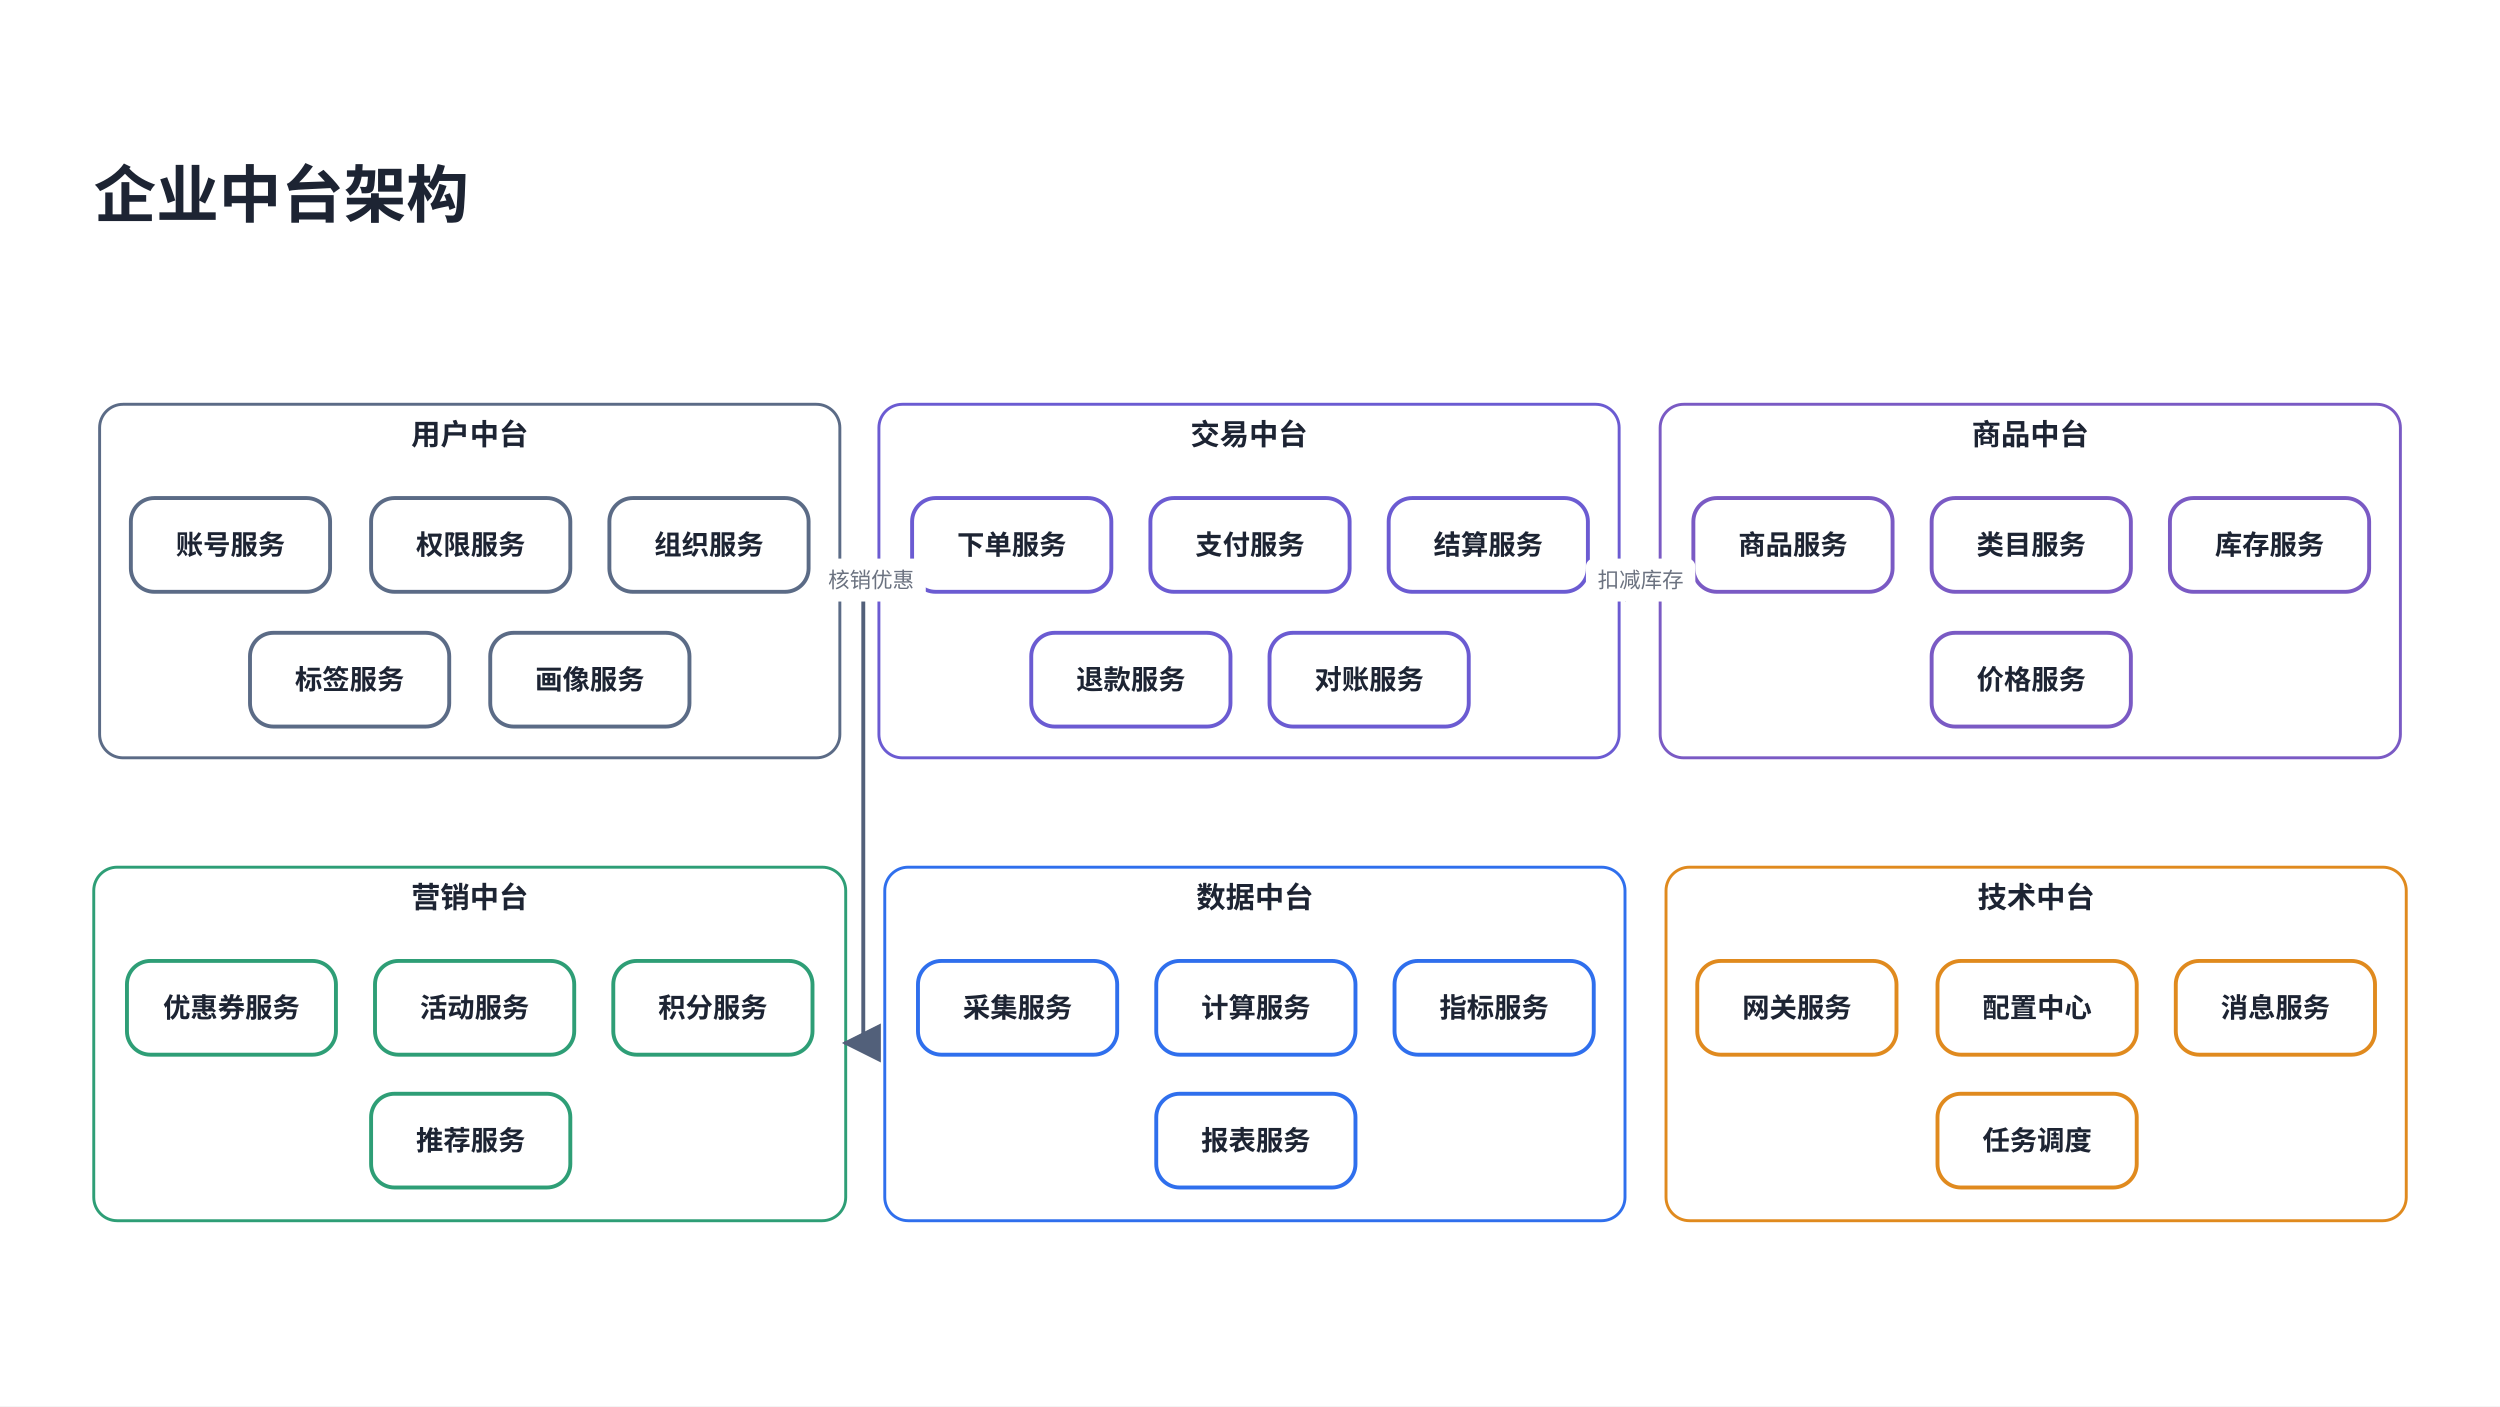
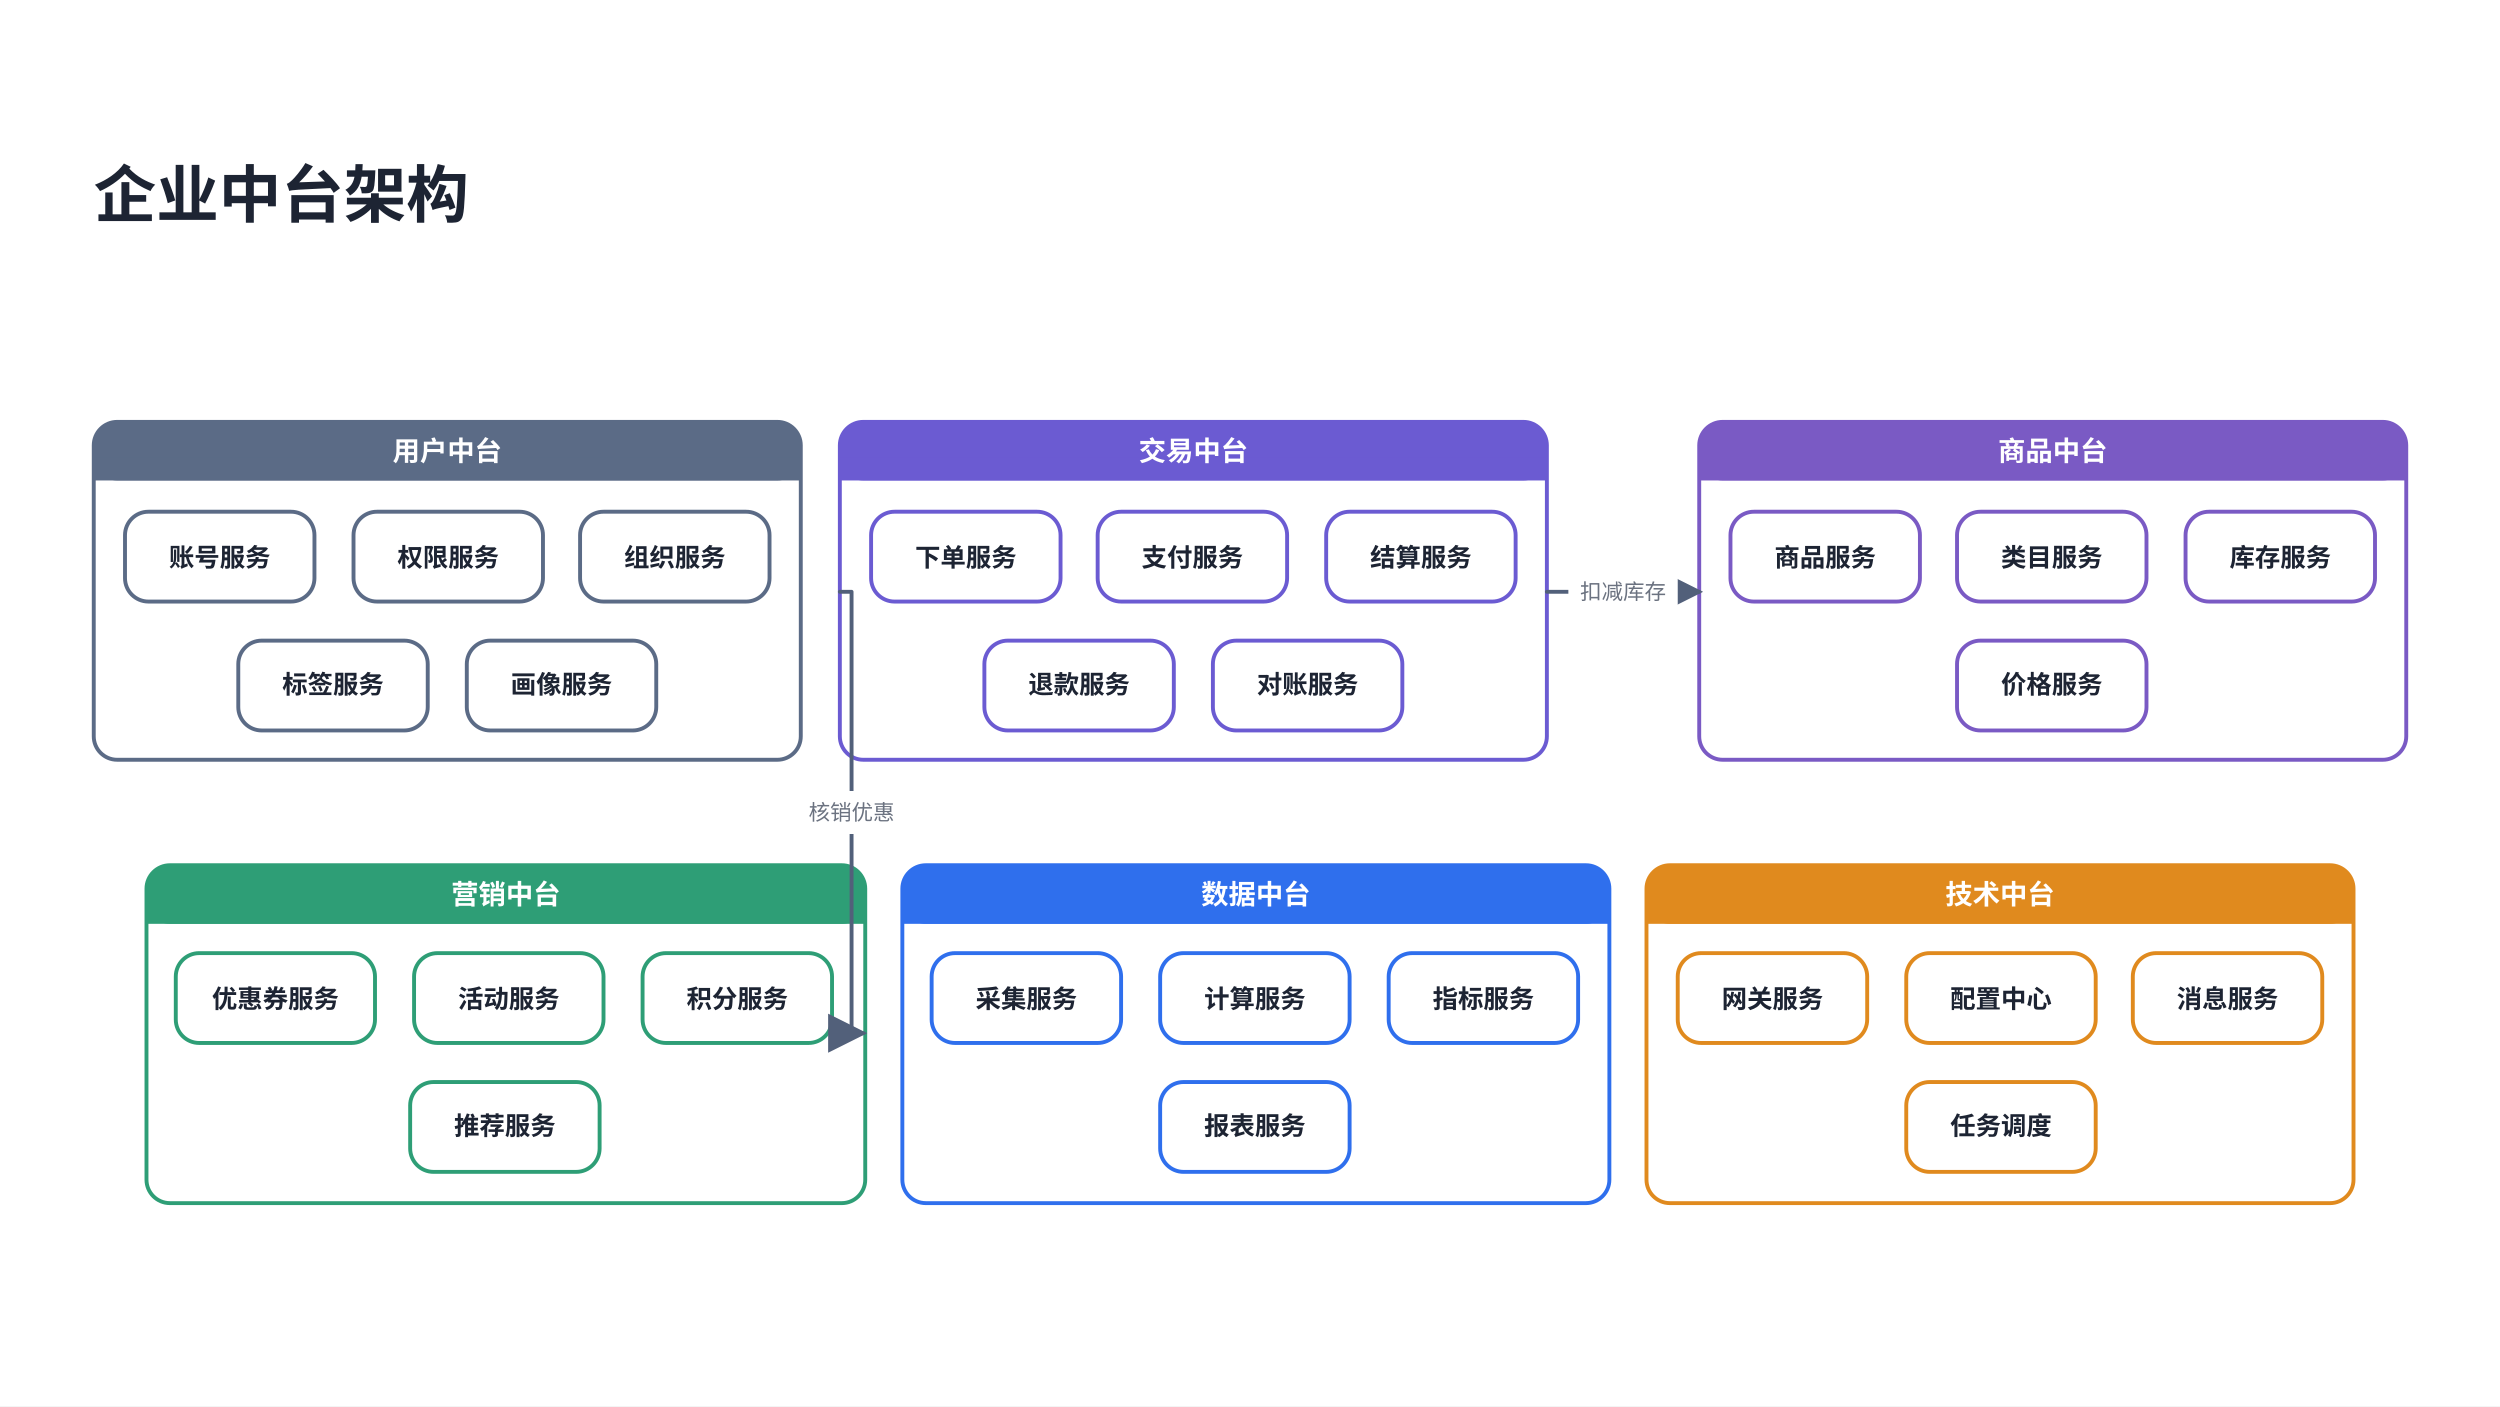
<svg xmlns="http://www.w3.org/2000/svg" id="figure-svg" viewBox="0 0 1280 720" role="img" aria-labelledby="figure-title figure-desc" font-family="'Microsoft YaHei', 'Microsoft YaHei', '微软雅黑', 'PingFang SC', 'Noto Sans CJK SC', Inter, Arial, sans-serif">
  <rect width="1280" height="720" fill="#FFFFFF" />
  <text data-node-id="figure-title-text" x="48" y="100" fill="#1D2433" font-size="32" font-weight="800" text-anchor="start" dominant-baseline="middle" font-family="'Microsoft YaHei', 'Microsoft YaHei', '微软雅黑', 'PingFang SC', 'Noto Sans CJK SC', Inter, Arial, sans-serif">
    <tspan x="48" y="100">企业中台架构</tspan>
  </text>
  <g data-node-id="d1-group">
-     <rect data-node-id="d1-rect" x="51" y="207" width="379" height="181" rx="12" fill="#FFFFFF" stroke="#5B6B86" stroke-width="1.5" />
-     <text data-node-id="d1-label" x="240.5" y="222.5" fill="#1D2433" font-size="15" font-weight="700" text-anchor="middle" dominant-baseline="middle" font-family="'Microsoft YaHei', 'Microsoft YaHei', '微软雅黑', 'PingFang SC', 'Noto Sans CJK SC', Inter, Arial, sans-serif">
-       <tspan x="240.5" y="222.5">用户中台</tspan>
+     <rect data-node-id="d1-rect" x="48" y="216" width="362" height="173" rx="12" fill="#FFFFFF" stroke="#5B6B86" stroke-width="2" />
+     <rect data-node-id="d1-header" x="48" y="216" width="362" height="30" rx="12" fill="#5B6B86" stroke="none" stroke-width="0" />
+     <rect data-node-id="d1-header-base" x="48" y="234" width="362" height="12" rx="0" fill="#5B6B86" stroke="none" stroke-width="0" />
+     <text data-node-id="d1-label" x="229" y="231" fill="#FFFFFF" font-size="14" font-weight="700" text-anchor="middle" dominant-baseline="middle" font-family="'Microsoft YaHei', 'Microsoft YaHei', '微软雅黑', 'PingFang SC', 'Noto Sans CJK SC', Inter, Arial, sans-serif">
+       <tspan x="229" y="231">用户中台</tspan>
    </text>
    <g data-node-id="d1-0-group">
-       <rect data-node-id="d1-0-rect" x="67" y="255" width="102" height="48" rx="12" fill="#FFFFFF" stroke="#5B6B86" stroke-width="2" />
-       <text data-node-id="d1-0-title" x="118" y="279" fill="#1D2433" font-size="14" font-weight="700" text-anchor="middle" dominant-baseline="middle" font-family="'Microsoft YaHei', 'Microsoft YaHei', '微软雅黑', 'PingFang SC', 'Noto Sans CJK SC', Inter, Arial, sans-serif">
-         <tspan x="118" y="279">账号服务</tspan>
+       <rect data-node-id="d1-0-rect" x="64" y="262" width="97" height="46" rx="12" fill="#FFFFFF" stroke="#5B6B86" stroke-width="2" />
+       <text data-node-id="d1-0-title" x="112.5" y="285.5" fill="#1D2433" font-size="13" font-weight="700" text-anchor="middle" dominant-baseline="middle" font-family="'Microsoft YaHei', 'Microsoft YaHei', '微软雅黑', 'PingFang SC', 'Noto Sans CJK SC', Inter, Arial, sans-serif">
+         <tspan x="112.5" y="285.5">账号服务</tspan>
      </text>
    </g>
    <g data-node-id="d1-1-group">
-       <rect data-node-id="d1-1-rect" x="190" y="255" width="102" height="48" rx="12" fill="#FFFFFF" stroke="#5B6B86" stroke-width="2" />
-       <text data-node-id="d1-1-title" x="241" y="279" fill="#1D2433" font-size="14" font-weight="700" text-anchor="middle" dominant-baseline="middle" font-family="'Microsoft YaHei', 'Microsoft YaHei', '微软雅黑', 'PingFang SC', 'Noto Sans CJK SC', Inter, Arial, sans-serif">
-         <tspan x="241" y="279">权限服务</tspan>
+       <rect data-node-id="d1-1-rect" x="181" y="262" width="97" height="46" rx="12" fill="#FFFFFF" stroke="#5B6B86" stroke-width="2" />
+       <text data-node-id="d1-1-title" x="229.5" y="285.5" fill="#1D2433" font-size="13" font-weight="700" text-anchor="middle" dominant-baseline="middle" font-family="'Microsoft YaHei', 'Microsoft YaHei', '微软雅黑', 'PingFang SC', 'Noto Sans CJK SC', Inter, Arial, sans-serif">
+         <tspan x="229.5" y="285.5">权限服务</tspan>
      </text>
    </g>
    <g data-node-id="d1-2-group">
-       <rect data-node-id="d1-2-rect" x="312" y="255" width="102" height="48" rx="12" fill="#FFFFFF" stroke="#5B6B86" stroke-width="2" />
-       <text data-node-id="d1-2-title" x="363" y="279" fill="#1D2433" font-size="14" font-weight="700" text-anchor="middle" dominant-baseline="middle" font-family="'Microsoft YaHei', 'Microsoft YaHei', '微软雅黑', 'PingFang SC', 'Noto Sans CJK SC', Inter, Arial, sans-serif">
-         <tspan x="363" y="279">组织服务</tspan>
+       <rect data-node-id="d1-2-rect" x="297" y="262" width="97" height="46" rx="12" fill="#FFFFFF" stroke="#5B6B86" stroke-width="2" />
+       <text data-node-id="d1-2-title" x="345.5" y="285.5" fill="#1D2433" font-size="13" font-weight="700" text-anchor="middle" dominant-baseline="middle" font-family="'Microsoft YaHei', 'Microsoft YaHei', '微软雅黑', 'PingFang SC', 'Noto Sans CJK SC', Inter, Arial, sans-serif">
+         <tspan x="345.5" y="285.5">组织服务</tspan>
      </text>
    </g>
    <g data-node-id="d1-3-group">
-       <rect data-node-id="d1-3-rect" x="128" y="324" width="102" height="48" rx="12" fill="#FFFFFF" stroke="#5B6B86" stroke-width="2" />
-       <text data-node-id="d1-3-title" x="179" y="348" fill="#1D2433" font-size="14" font-weight="700" text-anchor="middle" dominant-baseline="middle" font-family="'Microsoft YaHei', 'Microsoft YaHei', '微软雅黑', 'PingFang SC', 'Noto Sans CJK SC', Inter, Arial, sans-serif">
-         <tspan x="179" y="348">标签服务</tspan>
+       <rect data-node-id="d1-3-rect" x="122" y="328" width="97" height="46" rx="12" fill="#FFFFFF" stroke="#5B6B86" stroke-width="2" />
+       <text data-node-id="d1-3-title" x="170.5" y="350.5" fill="#1D2433" font-size="13" font-weight="700" text-anchor="middle" dominant-baseline="middle" font-family="'Microsoft YaHei', 'Microsoft YaHei', '微软雅黑', 'PingFang SC', 'Noto Sans CJK SC', Inter, Arial, sans-serif">
+         <tspan x="170.5" y="350.5">标签服务</tspan>
      </text>
    </g>
    <g data-node-id="d1-4-group">
-       <rect data-node-id="d1-4-rect" x="251" y="324" width="102" height="48" rx="12" fill="#FFFFFF" stroke="#5B6B86" stroke-width="2" />
-       <text data-node-id="d1-4-title" x="302" y="348" fill="#1D2433" font-size="14" font-weight="700" text-anchor="middle" dominant-baseline="middle" font-family="'Microsoft YaHei', 'Microsoft YaHei', '微软雅黑', 'PingFang SC', 'Noto Sans CJK SC', Inter, Arial, sans-serif">
-         <tspan x="302" y="348">画像服务</tspan>
+       <rect data-node-id="d1-4-rect" x="239" y="328" width="97" height="46" rx="12" fill="#FFFFFF" stroke="#5B6B86" stroke-width="2" />
+       <text data-node-id="d1-4-title" x="287.5" y="350.5" fill="#1D2433" font-size="13" font-weight="700" text-anchor="middle" dominant-baseline="middle" font-family="'Microsoft YaHei', 'Microsoft YaHei', '微软雅黑', 'PingFang SC', 'Noto Sans CJK SC', Inter, Arial, sans-serif">
+         <tspan x="287.5" y="350.5">画像服务</tspan>
      </text>
    </g>
  </g>
  <g data-node-id="d2-group">
-     <rect data-node-id="d2-rect" x="450" y="207" width="379" height="181" rx="12" fill="#FFFFFF" stroke="#6B5BD2" stroke-width="1.5" />
-     <text data-node-id="d2-label" x="639.5" y="222.5" fill="#1D2433" font-size="15" font-weight="700" text-anchor="middle" dominant-baseline="middle" font-family="'Microsoft YaHei', 'Microsoft YaHei', '微软雅黑', 'PingFang SC', 'Noto Sans CJK SC', Inter, Arial, sans-serif">
-       <tspan x="639.5" y="222.5">交易中台</tspan>
+     <rect data-node-id="d2-rect" x="430" y="216" width="362" height="173" rx="12" fill="#FFFFFF" stroke="#6B5BD2" stroke-width="2" />
+     <rect data-node-id="d2-header" x="430" y="216" width="362" height="30" rx="12" fill="#6B5BD2" stroke="none" stroke-width="0" />
+     <rect data-node-id="d2-header-base" x="430" y="234" width="362" height="12" rx="0" fill="#6B5BD2" stroke="none" stroke-width="0" />
+     <text data-node-id="d2-label" x="611" y="231" fill="#FFFFFF" font-size="14" font-weight="700" text-anchor="middle" dominant-baseline="middle" font-family="'Microsoft YaHei', 'Microsoft YaHei', '微软雅黑', 'PingFang SC', 'Noto Sans CJK SC', Inter, Arial, sans-serif">
+       <tspan x="611" y="231">交易中台</tspan>
    </text>
    <g data-node-id="d2-0-group">
-       <rect data-node-id="d2-0-rect" x="467" y="255" width="102" height="48" rx="12" fill="#FFFFFF" stroke="#6B5BD2" stroke-width="2" />
-       <text data-node-id="d2-0-title" x="518" y="279" fill="#1D2433" font-size="14" font-weight="700" text-anchor="middle" dominant-baseline="middle" font-family="'Microsoft YaHei', 'Microsoft YaHei', '微软雅黑', 'PingFang SC', 'Noto Sans CJK SC', Inter, Arial, sans-serif">
-         <tspan x="518" y="279">下单服务</tspan>
+       <rect data-node-id="d2-0-rect" x="446" y="262" width="97" height="46" rx="12" fill="#FFFFFF" stroke="#6B5BD2" stroke-width="2" />
+       <text data-node-id="d2-0-title" x="494.5" y="285.5" fill="#1D2433" font-size="13" font-weight="700" text-anchor="middle" dominant-baseline="middle" font-family="'Microsoft YaHei', 'Microsoft YaHei', '微软雅黑', 'PingFang SC', 'Noto Sans CJK SC', Inter, Arial, sans-serif">
+         <tspan x="494.5" y="285.5">下单服务</tspan>
      </text>
    </g>
    <g data-node-id="d2-1-group">
-       <rect data-node-id="d2-1-rect" x="589" y="255" width="102" height="48" rx="12" fill="#FFFFFF" stroke="#6B5BD2" stroke-width="2" />
-       <text data-node-id="d2-1-title" x="640" y="279" fill="#1D2433" font-size="14" font-weight="700" text-anchor="middle" dominant-baseline="middle" font-family="'Microsoft YaHei', 'Microsoft YaHei', '微软雅黑', 'PingFang SC', 'Noto Sans CJK SC', Inter, Arial, sans-serif">
-         <tspan x="640" y="279">支付服务</tspan>
+       <rect data-node-id="d2-1-rect" x="562" y="262" width="97" height="46" rx="12" fill="#FFFFFF" stroke="#6B5BD2" stroke-width="2" />
+       <text data-node-id="d2-1-title" x="610.5" y="285.5" fill="#1D2433" font-size="13" font-weight="700" text-anchor="middle" dominant-baseline="middle" font-family="'Microsoft YaHei', 'Microsoft YaHei', '微软雅黑', 'PingFang SC', 'Noto Sans CJK SC', Inter, Arial, sans-serif">
+         <tspan x="610.5" y="285.5">支付服务</tspan>
      </text>
    </g>
    <g data-node-id="d2-2-group">
-       <rect data-node-id="d2-2-rect" x="711" y="255" width="102" height="48" rx="12" fill="#FFFFFF" stroke="#6B5BD2" stroke-width="2" />
-       <text data-node-id="d2-2-title" x="762" y="279" fill="#1D2433" font-size="14" font-weight="700" text-anchor="middle" dominant-baseline="middle" font-family="'Microsoft YaHei', 'Microsoft YaHei', '微软雅黑', 'PingFang SC', 'Noto Sans CJK SC', Inter, Arial, sans-serif">
-         <tspan x="762" y="279">结算服务</tspan>
+       <rect data-node-id="d2-2-rect" x="679" y="262" width="97" height="46" rx="12" fill="#FFFFFF" stroke="#6B5BD2" stroke-width="2" />
+       <text data-node-id="d2-2-title" x="727.5" y="285.5" fill="#1D2433" font-size="13" font-weight="700" text-anchor="middle" dominant-baseline="middle" font-family="'Microsoft YaHei', 'Microsoft YaHei', '微软雅黑', 'PingFang SC', 'Noto Sans CJK SC', Inter, Arial, sans-serif">
+         <tspan x="727.5" y="285.5">结算服务</tspan>
      </text>
    </g>
    <g data-node-id="d2-3-group">
-       <rect data-node-id="d2-3-rect" x="528" y="324" width="102" height="48" rx="12" fill="#FFFFFF" stroke="#6B5BD2" stroke-width="2" />
-       <text data-node-id="d2-3-title" x="579" y="348" fill="#1D2433" font-size="14" font-weight="700" text-anchor="middle" dominant-baseline="middle" font-family="'Microsoft YaHei', 'Microsoft YaHei', '微软雅黑', 'PingFang SC', 'Noto Sans CJK SC', Inter, Arial, sans-serif">
-         <tspan x="579" y="348">退款服务</tspan>
+       <rect data-node-id="d2-3-rect" x="504" y="328" width="97" height="46" rx="12" fill="#FFFFFF" stroke="#6B5BD2" stroke-width="2" />
+       <text data-node-id="d2-3-title" x="552.5" y="350.5" fill="#1D2433" font-size="13" font-weight="700" text-anchor="middle" dominant-baseline="middle" font-family="'Microsoft YaHei', 'Microsoft YaHei', '微软雅黑', 'PingFang SC', 'Noto Sans CJK SC', Inter, Arial, sans-serif">
+         <tspan x="552.5" y="350.5">退款服务</tspan>
      </text>
    </g>
    <g data-node-id="d2-4-group">
-       <rect data-node-id="d2-4-rect" x="650" y="324" width="102" height="48" rx="12" fill="#FFFFFF" stroke="#6B5BD2" stroke-width="2" />
-       <text data-node-id="d2-4-title" x="701" y="348" fill="#1D2433" font-size="14" font-weight="700" text-anchor="middle" dominant-baseline="middle" font-family="'Microsoft YaHei', 'Microsoft YaHei', '微软雅黑', 'PingFang SC', 'Noto Sans CJK SC', Inter, Arial, sans-serif">
-         <tspan x="701" y="348">对账服务</tspan>
+       <rect data-node-id="d2-4-rect" x="621" y="328" width="97" height="46" rx="12" fill="#FFFFFF" stroke="#6B5BD2" stroke-width="2" />
+       <text data-node-id="d2-4-title" x="669.5" y="350.5" fill="#1D2433" font-size="13" font-weight="700" text-anchor="middle" dominant-baseline="middle" font-family="'Microsoft YaHei', 'Microsoft YaHei', '微软雅黑', 'PingFang SC', 'Noto Sans CJK SC', Inter, Arial, sans-serif">
+         <tspan x="669.5" y="350.5">对账服务</tspan>
      </text>
    </g>
  </g>
  <g data-node-id="d3-group">
-     <rect data-node-id="d3-rect" x="850" y="207" width="379" height="181" rx="12" fill="#FFFFFF" stroke="#7A5AC4" stroke-width="1.5" />
-     <text data-node-id="d3-label" x="1039.5" y="222.5" fill="#1D2433" font-size="15" font-weight="700" text-anchor="middle" dominant-baseline="middle" font-family="'Microsoft YaHei', 'Microsoft YaHei', '微软雅黑', 'PingFang SC', 'Noto Sans CJK SC', Inter, Arial, sans-serif">
-       <tspan x="1039.5" y="222.5">商品中台</tspan>
+     <rect data-node-id="d3-rect" x="870" y="216" width="362" height="173" rx="12" fill="#FFFFFF" stroke="#7A5AC4" stroke-width="2" />
+     <rect data-node-id="d3-header" x="870" y="216" width="362" height="30" rx="12" fill="#7A5AC4" stroke="none" stroke-width="0" />
+     <rect data-node-id="d3-header-base" x="870" y="234" width="362" height="12" rx="0" fill="#7A5AC4" stroke="none" stroke-width="0" />
+     <text data-node-id="d3-label" x="1051" y="231" fill="#FFFFFF" font-size="14" font-weight="700" text-anchor="middle" dominant-baseline="middle" font-family="'Microsoft YaHei', 'Microsoft YaHei', '微软雅黑', 'PingFang SC', 'Noto Sans CJK SC', Inter, Arial, sans-serif">
+       <tspan x="1051" y="231">商品中台</tspan>
    </text>
    <g data-node-id="d3-0-group">
-       <rect data-node-id="d3-0-rect" x="867" y="255" width="102" height="48" rx="12" fill="#FFFFFF" stroke="#7A5AC4" stroke-width="2" />
-       <text data-node-id="d3-0-title" x="918" y="279" fill="#1D2433" font-size="14" font-weight="700" text-anchor="middle" dominant-baseline="middle" font-family="'Microsoft YaHei', 'Microsoft YaHei', '微软雅黑', 'PingFang SC', 'Noto Sans CJK SC', Inter, Arial, sans-serif">
-         <tspan x="918" y="279">商品服务</tspan>
+       <rect data-node-id="d3-0-rect" x="886" y="262" width="97" height="46" rx="12" fill="#FFFFFF" stroke="#7A5AC4" stroke-width="2" />
+       <text data-node-id="d3-0-title" x="934.5" y="285.5" fill="#1D2433" font-size="13" font-weight="700" text-anchor="middle" dominant-baseline="middle" font-family="'Microsoft YaHei', 'Microsoft YaHei', '微软雅黑', 'PingFang SC', 'Noto Sans CJK SC', Inter, Arial, sans-serif">
+         <tspan x="934.5" y="285.5">商品服务</tspan>
      </text>
    </g>
    <g data-node-id="d3-1-group">
-       <rect data-node-id="d3-1-rect" x="989" y="255" width="102" height="48" rx="12" fill="#FFFFFF" stroke="#7A5AC4" stroke-width="2" />
-       <text data-node-id="d3-1-title" x="1040" y="279" fill="#1D2433" font-size="14" font-weight="700" text-anchor="middle" dominant-baseline="middle" font-family="'Microsoft YaHei', 'Microsoft YaHei', '微软雅黑', 'PingFang SC', 'Noto Sans CJK SC', Inter, Arial, sans-serif">
-         <tspan x="1040" y="279">类目服务</tspan>
+       <rect data-node-id="d3-1-rect" x="1002" y="262" width="97" height="46" rx="12" fill="#FFFFFF" stroke="#7A5AC4" stroke-width="2" />
+       <text data-node-id="d3-1-title" x="1050.5" y="285.5" fill="#1D2433" font-size="13" font-weight="700" text-anchor="middle" dominant-baseline="middle" font-family="'Microsoft YaHei', 'Microsoft YaHei', '微软雅黑', 'PingFang SC', 'Noto Sans CJK SC', Inter, Arial, sans-serif">
+         <tspan x="1050.5" y="285.5">类目服务</tspan>
      </text>
    </g>
    <g data-node-id="d3-2-group">
-       <rect data-node-id="d3-2-rect" x="1111" y="255" width="102" height="48" rx="12" fill="#FFFFFF" stroke="#7A5AC4" stroke-width="2" />
-       <text data-node-id="d3-2-title" x="1162" y="279" fill="#1D2433" font-size="14" font-weight="700" text-anchor="middle" dominant-baseline="middle" font-family="'Microsoft YaHei', 'Microsoft YaHei', '微软雅黑', 'PingFang SC', 'Noto Sans CJK SC', Inter, Arial, sans-serif">
-         <tspan x="1162" y="279">库存服务</tspan>
+       <rect data-node-id="d3-2-rect" x="1119" y="262" width="97" height="46" rx="12" fill="#FFFFFF" stroke="#7A5AC4" stroke-width="2" />
+       <text data-node-id="d3-2-title" x="1167.5" y="285.5" fill="#1D2433" font-size="13" font-weight="700" text-anchor="middle" dominant-baseline="middle" font-family="'Microsoft YaHei', 'Microsoft YaHei', '微软雅黑', 'PingFang SC', 'Noto Sans CJK SC', Inter, Arial, sans-serif">
+         <tspan x="1167.5" y="285.5">库存服务</tspan>
      </text>
    </g>
    <g data-node-id="d3-3-group">
-       <rect data-node-id="d3-3-rect" x="989" y="324" width="102" height="48" rx="12" fill="#FFFFFF" stroke="#7A5AC4" stroke-width="2" />
-       <text data-node-id="d3-3-title" x="1040" y="348" fill="#1D2433" font-size="14" font-weight="700" text-anchor="middle" dominant-baseline="middle" font-family="'Microsoft YaHei', 'Microsoft YaHei', '微软雅黑', 'PingFang SC', 'Noto Sans CJK SC', Inter, Arial, sans-serif">
-         <tspan x="1040" y="348">价格服务</tspan>
+       <rect data-node-id="d3-3-rect" x="1002" y="328" width="97" height="46" rx="12" fill="#FFFFFF" stroke="#7A5AC4" stroke-width="2" />
+       <text data-node-id="d3-3-title" x="1050.5" y="350.5" fill="#1D2433" font-size="13" font-weight="700" text-anchor="middle" dominant-baseline="middle" font-family="'Microsoft YaHei', 'Microsoft YaHei', '微软雅黑', 'PingFang SC', 'Noto Sans CJK SC', Inter, Arial, sans-serif">
+         <tspan x="1050.5" y="350.5">价格服务</tspan>
      </text>
    </g>
  </g>
  <g data-node-id="d4-group">
-     <rect data-node-id="d4-rect" x="48" y="444" width="385" height="181" rx="12" fill="#FFFFFF" stroke="#2E9E76" stroke-width="1.5" />
-     <text data-node-id="d4-label" x="240.5" y="459.5" fill="#1D2433" font-size="15" font-weight="700" text-anchor="middle" dominant-baseline="middle" font-family="'Microsoft YaHei', 'Microsoft YaHei', '微软雅黑', 'PingFang SC', 'Noto Sans CJK SC', Inter, Arial, sans-serif">
-       <tspan x="240.5" y="459.5">营销中台</tspan>
+     <rect data-node-id="d4-rect" x="75" y="443" width="368" height="173" rx="12" fill="#FFFFFF" stroke="#2E9E76" stroke-width="2" />
+     <rect data-node-id="d4-header" x="75" y="443" width="368" height="30" rx="12" fill="#2E9E76" stroke="none" stroke-width="0" />
+     <rect data-node-id="d4-header-base" x="75" y="461" width="368" height="12" rx="0" fill="#2E9E76" stroke="none" stroke-width="0" />
+     <text data-node-id="d4-label" x="259" y="458" fill="#FFFFFF" font-size="14" font-weight="700" text-anchor="middle" dominant-baseline="middle" font-family="'Microsoft YaHei', 'Microsoft YaHei', '微软雅黑', 'PingFang SC', 'Noto Sans CJK SC', Inter, Arial, sans-serif">
+       <tspan x="259" y="458">营销中台</tspan>
    </text>
    <g data-node-id="d4-0-group">
-       <rect data-node-id="d4-0-rect" x="65" y="492" width="107" height="48" rx="12" fill="#FFFFFF" stroke="#2E9E76" stroke-width="2" />
-       <text data-node-id="d4-0-title" x="118.5" y="516" fill="#1D2433" font-size="14" font-weight="700" text-anchor="middle" dominant-baseline="middle" font-family="'Microsoft YaHei', 'Microsoft YaHei', '微软雅黑', 'PingFang SC', 'Noto Sans CJK SC', Inter, Arial, sans-serif">
-         <tspan x="118.5" y="516">优惠券服务</tspan>
+       <rect data-node-id="d4-0-rect" x="90" y="488" width="102" height="46" rx="12" fill="#FFFFFF" stroke="#2E9E76" stroke-width="2" />
+       <text data-node-id="d4-0-title" x="141" y="511.5" fill="#1D2433" font-size="13" font-weight="700" text-anchor="middle" dominant-baseline="middle" font-family="'Microsoft YaHei', 'Microsoft YaHei', '微软雅黑', 'PingFang SC', 'Noto Sans CJK SC', Inter, Arial, sans-serif">
+         <tspan x="141" y="511.5">优惠券服务</tspan>
      </text>
    </g>
    <g data-node-id="d4-1-group">
-       <rect data-node-id="d4-1-rect" x="192" y="492" width="102" height="48" rx="12" fill="#FFFFFF" stroke="#2E9E76" stroke-width="2" />
-       <text data-node-id="d4-1-title" x="243" y="516" fill="#1D2433" font-size="14" font-weight="700" text-anchor="middle" dominant-baseline="middle" font-family="'Microsoft YaHei', 'Microsoft YaHei', '微软雅黑', 'PingFang SC', 'Noto Sans CJK SC', Inter, Arial, sans-serif">
-         <tspan x="243" y="516">活动服务</tspan>
+       <rect data-node-id="d4-1-rect" x="212" y="488" width="97" height="46" rx="12" fill="#FFFFFF" stroke="#2E9E76" stroke-width="2" />
+       <text data-node-id="d4-1-title" x="260.5" y="511.5" fill="#1D2433" font-size="13" font-weight="700" text-anchor="middle" dominant-baseline="middle" font-family="'Microsoft YaHei', 'Microsoft YaHei', '微软雅黑', 'PingFang SC', 'Noto Sans CJK SC', Inter, Arial, sans-serif">
+         <tspan x="260.5" y="511.5">活动服务</tspan>
      </text>
    </g>
    <g data-node-id="d4-2-group">
-       <rect data-node-id="d4-2-rect" x="314" y="492" width="102" height="48" rx="12" fill="#FFFFFF" stroke="#2E9E76" stroke-width="2" />
-       <text data-node-id="d4-2-title" x="365" y="516" fill="#1D2433" font-size="14" font-weight="700" text-anchor="middle" dominant-baseline="middle" font-family="'Microsoft YaHei', 'Microsoft YaHei', '微软雅黑', 'PingFang SC', 'Noto Sans CJK SC', Inter, Arial, sans-serif">
-         <tspan x="365" y="516">积分服务</tspan>
+       <rect data-node-id="d4-2-rect" x="329" y="488" width="97" height="46" rx="12" fill="#FFFFFF" stroke="#2E9E76" stroke-width="2" />
+       <text data-node-id="d4-2-title" x="377.5" y="511.5" fill="#1D2433" font-size="13" font-weight="700" text-anchor="middle" dominant-baseline="middle" font-family="'Microsoft YaHei', 'Microsoft YaHei', '微软雅黑', 'PingFang SC', 'Noto Sans CJK SC', Inter, Arial, sans-serif">
+         <tspan x="377.5" y="511.5">积分服务</tspan>
      </text>
    </g>
    <g data-node-id="d4-3-group">
-       <rect data-node-id="d4-3-rect" x="190" y="560" width="102" height="48" rx="12" fill="#FFFFFF" stroke="#2E9E76" stroke-width="2" />
-       <text data-node-id="d4-3-title" x="241" y="584" fill="#1D2433" font-size="14" font-weight="700" text-anchor="middle" dominant-baseline="middle" font-family="'Microsoft YaHei', 'Microsoft YaHei', '微软雅黑', 'PingFang SC', 'Noto Sans CJK SC', Inter, Arial, sans-serif">
-         <tspan x="241" y="584">推荐服务</tspan>
+       <rect data-node-id="d4-3-rect" x="210" y="554" width="97" height="46" rx="12" fill="#FFFFFF" stroke="#2E9E76" stroke-width="2" />
+       <text data-node-id="d4-3-title" x="258.5" y="576.5" fill="#1D2433" font-size="13" font-weight="700" text-anchor="middle" dominant-baseline="middle" font-family="'Microsoft YaHei', 'Microsoft YaHei', '微软雅黑', 'PingFang SC', 'Noto Sans CJK SC', Inter, Arial, sans-serif">
+         <tspan x="258.5" y="576.5">推荐服务</tspan>
      </text>
    </g>
  </g>
  <g data-node-id="d5-group">
-     <rect data-node-id="d5-rect" x="453" y="444" width="379" height="181" rx="12" fill="#FFFFFF" stroke="#2F6FED" stroke-width="1.5" />
-     <text data-node-id="d5-label" x="642.5" y="459.5" fill="#1D2433" font-size="15" font-weight="700" text-anchor="middle" dominant-baseline="middle" font-family="'Microsoft YaHei', 'Microsoft YaHei', '微软雅黑', 'PingFang SC', 'Noto Sans CJK SC', Inter, Arial, sans-serif">
-       <tspan x="642.5" y="459.5">数据中台</tspan>
+     <rect data-node-id="d5-rect" x="462" y="443" width="362" height="173" rx="12" fill="#FFFFFF" stroke="#2F6FED" stroke-width="2" />
+     <rect data-node-id="d5-header" x="462" y="443" width="362" height="30" rx="12" fill="#2F6FED" stroke="none" stroke-width="0" />
+     <rect data-node-id="d5-header-base" x="462" y="461" width="362" height="12" rx="0" fill="#2F6FED" stroke="none" stroke-width="0" />
+     <text data-node-id="d5-label" x="643" y="458" fill="#FFFFFF" font-size="14" font-weight="700" text-anchor="middle" dominant-baseline="middle" font-family="'Microsoft YaHei', 'Microsoft YaHei', '微软雅黑', 'PingFang SC', 'Noto Sans CJK SC', Inter, Arial, sans-serif">
+       <tspan x="643" y="458">数据中台</tspan>
    </text>
    <g data-node-id="d5-0-group">
-       <rect data-node-id="d5-0-rect" x="470" y="492" width="102" height="48" rx="12" fill="#FFFFFF" stroke="#2F6FED" stroke-width="2" />
-       <text data-node-id="d5-0-title" x="521" y="516" fill="#1D2433" font-size="14" font-weight="700" text-anchor="middle" dominant-baseline="middle" font-family="'Microsoft YaHei', 'Microsoft YaHei', '微软雅黑', 'PingFang SC', 'Noto Sans CJK SC', Inter, Arial, sans-serif">
-         <tspan x="521" y="516">采集服务</tspan>
+       <rect data-node-id="d5-0-rect" x="477" y="488" width="97" height="46" rx="12" fill="#FFFFFF" stroke="#2F6FED" stroke-width="2" />
+       <text data-node-id="d5-0-title" x="525.5" y="511.5" fill="#1D2433" font-size="13" font-weight="700" text-anchor="middle" dominant-baseline="middle" font-family="'Microsoft YaHei', 'Microsoft YaHei', '微软雅黑', 'PingFang SC', 'Noto Sans CJK SC', Inter, Arial, sans-serif">
+         <tspan x="525.5" y="511.5">采集服务</tspan>
      </text>
    </g>
    <g data-node-id="d5-1-group">
-       <rect data-node-id="d5-1-rect" x="592" y="492" width="102" height="48" rx="12" fill="#FFFFFF" stroke="#2F6FED" stroke-width="2" />
-       <text data-node-id="d5-1-title" x="643" y="516" fill="#1D2433" font-size="14" font-weight="700" text-anchor="middle" dominant-baseline="middle" font-family="'Microsoft YaHei', 'Microsoft YaHei', '微软雅黑', 'PingFang SC', 'Noto Sans CJK SC', Inter, Arial, sans-serif">
-         <tspan x="643" y="516">计算服务</tspan>
+       <rect data-node-id="d5-1-rect" x="594" y="488" width="97" height="46" rx="12" fill="#FFFFFF" stroke="#2F6FED" stroke-width="2" />
+       <text data-node-id="d5-1-title" x="642.5" y="511.5" fill="#1D2433" font-size="13" font-weight="700" text-anchor="middle" dominant-baseline="middle" font-family="'Microsoft YaHei', 'Microsoft YaHei', '微软雅黑', 'PingFang SC', 'Noto Sans CJK SC', Inter, Arial, sans-serif">
+         <tspan x="642.5" y="511.5">计算服务</tspan>
      </text>
    </g>
    <g data-node-id="d5-2-group">
-       <rect data-node-id="d5-2-rect" x="714" y="492" width="102" height="48" rx="12" fill="#FFFFFF" stroke="#2F6FED" stroke-width="2" />
-       <text data-node-id="d5-2-title" x="765" y="516" fill="#1D2433" font-size="14" font-weight="700" text-anchor="middle" dominant-baseline="middle" font-family="'Microsoft YaHei', 'Microsoft YaHei', '微软雅黑', 'PingFang SC', 'Noto Sans CJK SC', Inter, Arial, sans-serif">
-         <tspan x="765" y="516">指标服务</tspan>
+       <rect data-node-id="d5-2-rect" x="711" y="488" width="97" height="46" rx="12" fill="#FFFFFF" stroke="#2F6FED" stroke-width="2" />
+       <text data-node-id="d5-2-title" x="759.5" y="511.5" fill="#1D2433" font-size="13" font-weight="700" text-anchor="middle" dominant-baseline="middle" font-family="'Microsoft YaHei', 'Microsoft YaHei', '微软雅黑', 'PingFang SC', 'Noto Sans CJK SC', Inter, Arial, sans-serif">
+         <tspan x="759.5" y="511.5">指标服务</tspan>
      </text>
    </g>
    <g data-node-id="d5-3-group">
-       <rect data-node-id="d5-3-rect" x="592" y="560" width="102" height="48" rx="12" fill="#FFFFFF" stroke="#2F6FED" stroke-width="2" />
-       <text data-node-id="d5-3-title" x="643" y="584" fill="#1D2433" font-size="14" font-weight="700" text-anchor="middle" dominant-baseline="middle" font-family="'Microsoft YaHei', 'Microsoft YaHei', '微软雅黑', 'PingFang SC', 'Noto Sans CJK SC', Inter, Arial, sans-serif">
-         <tspan x="643" y="584">报表服务</tspan>
+       <rect data-node-id="d5-3-rect" x="594" y="554" width="97" height="46" rx="12" fill="#FFFFFF" stroke="#2F6FED" stroke-width="2" />
+       <text data-node-id="d5-3-title" x="642.5" y="576.5" fill="#1D2433" font-size="13" font-weight="700" text-anchor="middle" dominant-baseline="middle" font-family="'Microsoft YaHei', 'Microsoft YaHei', '微软雅黑', 'PingFang SC', 'Noto Sans CJK SC', Inter, Arial, sans-serif">
+         <tspan x="642.5" y="576.5">报表服务</tspan>
      </text>
    </g>
  </g>
  <g data-node-id="d6-group">
-     <rect data-node-id="d6-rect" x="853" y="444" width="379" height="181" rx="12" fill="#FFFFFF" stroke="#E08A1E" stroke-width="1.5" />
-     <text data-node-id="d6-label" x="1042.5" y="459.5" fill="#1D2433" font-size="15" font-weight="700" text-anchor="middle" dominant-baseline="middle" font-family="'Microsoft YaHei', 'Microsoft YaHei', '微软雅黑', 'PingFang SC', 'Noto Sans CJK SC', Inter, Arial, sans-serif">
-       <tspan x="1042.5" y="459.5">技术中台</tspan>
+     <rect data-node-id="d6-rect" x="843" y="443" width="362" height="173" rx="12" fill="#FFFFFF" stroke="#E08A1E" stroke-width="2" />
+     <rect data-node-id="d6-header" x="843" y="443" width="362" height="30" rx="12" fill="#E08A1E" stroke="none" stroke-width="0" />
+     <rect data-node-id="d6-header-base" x="843" y="461" width="362" height="12" rx="0" fill="#E08A1E" stroke="none" stroke-width="0" />
+     <text data-node-id="d6-label" x="1024" y="458" fill="#FFFFFF" font-size="14" font-weight="700" text-anchor="middle" dominant-baseline="middle" font-family="'Microsoft YaHei', 'Microsoft YaHei', '微软雅黑', 'PingFang SC', 'Noto Sans CJK SC', Inter, Arial, sans-serif">
+       <tspan x="1024" y="458">技术中台</tspan>
    </text>
    <g data-node-id="d6-0-group">
-       <rect data-node-id="d6-0-rect" x="869" y="492" width="102" height="48" rx="12" fill="#FFFFFF" stroke="#E08A1E" stroke-width="2" />
-       <text data-node-id="d6-0-title" x="920" y="516" fill="#1D2433" font-size="14" font-weight="700" text-anchor="middle" dominant-baseline="middle" font-family="'Microsoft YaHei', 'Microsoft YaHei', '微软雅黑', 'PingFang SC', 'Noto Sans CJK SC', Inter, Arial, sans-serif">
-         <tspan x="920" y="516">网关服务</tspan>
+       <rect data-node-id="d6-0-rect" x="859" y="488" width="97" height="46" rx="12" fill="#FFFFFF" stroke="#E08A1E" stroke-width="2" />
+       <text data-node-id="d6-0-title" x="907.5" y="511.5" fill="#1D2433" font-size="13" font-weight="700" text-anchor="middle" dominant-baseline="middle" font-family="'Microsoft YaHei', 'Microsoft YaHei', '微软雅黑', 'PingFang SC', 'Noto Sans CJK SC', Inter, Arial, sans-serif">
+         <tspan x="907.5" y="511.5">网关服务</tspan>
      </text>
    </g>
    <g data-node-id="d6-1-group">
-       <rect data-node-id="d6-1-rect" x="992" y="492" width="102" height="48" rx="12" fill="#FFFFFF" stroke="#E08A1E" stroke-width="2" />
-       <text data-node-id="d6-1-title" x="1043" y="516" fill="#1D2433" font-size="14" font-weight="700" text-anchor="middle" dominant-baseline="middle" font-family="'Microsoft YaHei', 'Microsoft YaHei', '微软雅黑', 'PingFang SC', 'Noto Sans CJK SC', Inter, Arial, sans-serif">
-         <tspan x="1043" y="516">配置中心</tspan>
+       <rect data-node-id="d6-1-rect" x="976" y="488" width="97" height="46" rx="12" fill="#FFFFFF" stroke="#E08A1E" stroke-width="2" />
+       <text data-node-id="d6-1-title" x="1024.5" y="511.5" fill="#1D2433" font-size="13" font-weight="700" text-anchor="middle" dominant-baseline="middle" font-family="'Microsoft YaHei', 'Microsoft YaHei', '微软雅黑', 'PingFang SC', 'Noto Sans CJK SC', Inter, Arial, sans-serif">
+         <tspan x="1024.5" y="511.5">配置中心</tspan>
      </text>
    </g>
    <g data-node-id="d6-2-group">
-       <rect data-node-id="d6-2-rect" x="1114" y="492" width="102" height="48" rx="12" fill="#FFFFFF" stroke="#E08A1E" stroke-width="2" />
-       <text data-node-id="d6-2-title" x="1165" y="516" fill="#1D2433" font-size="14" font-weight="700" text-anchor="middle" dominant-baseline="middle" font-family="'Microsoft YaHei', 'Microsoft YaHei', '微软雅黑', 'PingFang SC', 'Noto Sans CJK SC', Inter, Arial, sans-serif">
-         <tspan x="1165" y="516">消息服务</tspan>
+       <rect data-node-id="d6-2-rect" x="1092" y="488" width="97" height="46" rx="12" fill="#FFFFFF" stroke="#E08A1E" stroke-width="2" />
+       <text data-node-id="d6-2-title" x="1140.5" y="511.5" fill="#1D2433" font-size="13" font-weight="700" text-anchor="middle" dominant-baseline="middle" font-family="'Microsoft YaHei', 'Microsoft YaHei', '微软雅黑', 'PingFang SC', 'Noto Sans CJK SC', Inter, Arial, sans-serif">
+         <tspan x="1140.5" y="511.5">消息服务</tspan>
      </text>
    </g>
    <g data-node-id="d6-3-group">
-       <rect data-node-id="d6-3-rect" x="992" y="560" width="102" height="48" rx="12" fill="#FFFFFF" stroke="#E08A1E" stroke-width="2" />
-       <text data-node-id="d6-3-title" x="1043" y="584" fill="#1D2433" font-size="14" font-weight="700" text-anchor="middle" dominant-baseline="middle" font-family="'Microsoft YaHei', 'Microsoft YaHei', '微软雅黑', 'PingFang SC', 'Noto Sans CJK SC', Inter, Arial, sans-serif">
-         <tspan x="1043" y="584">任务调度</tspan>
+       <rect data-node-id="d6-3-rect" x="976" y="554" width="97" height="46" rx="12" fill="#FFFFFF" stroke="#E08A1E" stroke-width="2" />
+       <text data-node-id="d6-3-title" x="1024.5" y="576.5" fill="#1D2433" font-size="13" font-weight="700" text-anchor="middle" dominant-baseline="middle" font-family="'Microsoft YaHei', 'Microsoft YaHei', '微软雅黑', 'PingFang SC', 'Noto Sans CJK SC', Inter, Arial, sans-serif">
+         <tspan x="1024.5" y="576.5">任务调度</tspan>
      </text>
    </g>
  </g>
  <g data-node-id="edge-0-connector">
    <defs>
      <marker id="marker-edge-0-connector" markerWidth="10" markerHeight="10" refX="9" refY="5" orient="auto" markerUnits="strokeWidth" overflow="visible">
        <path d="M 0 0 L 10 5 L 0 10 z" fill="#52607A" />
      </marker>
    </defs>
-     <polyline points="830,298 850,298" fill="none" stroke="#52607A" stroke-width="2" stroke-linecap="round" stroke-linejoin="round" marker-end="url(#marker-edge-0-connector)" />
-   </g>
-   <rect data-node-id="edge-0-label-bg" x="812" y="286" width="56" height="22" rx="4" fill="#FFFFFF" stroke="none" stroke-width="0" />
-   <text data-node-id="edge-0-label" x="840" y="297" fill="#6B7280" font-size="11" font-weight="500" text-anchor="middle" dominant-baseline="middle" font-family="'Microsoft YaHei', 'Microsoft YaHei', '微软雅黑', 'PingFang SC', 'Noto Sans CJK SC', Inter, Arial, sans-serif">
-     <tspan x="840" y="297">扣减库存</tspan>
-   </text>
+     <polyline points="792,303 870,303" fill="none" stroke="#52607A" stroke-width="2" stroke-linecap="round" stroke-linejoin="round" marker-end="url(#marker-edge-0-connector)" />
+   </g>
  <g data-node-id="edge-1-connector">
    <defs>
      <marker id="marker-edge-1-connector" markerWidth="10" markerHeight="10" refX="9" refY="5" orient="auto" markerUnits="strokeWidth" overflow="visible">
        <path d="M 0 0 L 10 5 L 0 10 z" fill="#52607A" />
      </marker>
    </defs>
-     <polyline points="450,298 442,298 442,534 433,534" fill="none" stroke="#52607A" stroke-width="2" stroke-linecap="round" stroke-linejoin="round" marker-end="url(#marker-edge-1-connector)" />
-   </g>
-   <rect data-node-id="edge-1-label-bg" x="418" y="286" width="56" height="22" rx="4" fill="#FFFFFF" stroke="none" stroke-width="0" />
-   <text data-node-id="edge-1-label" x="446" y="297" fill="#6B7280" font-size="11" font-weight="500" text-anchor="middle" dominant-baseline="middle" font-family="'Microsoft YaHei', 'Microsoft YaHei', '微软雅黑', 'PingFang SC', 'Noto Sans CJK SC', Inter, Arial, sans-serif">
-     <tspan x="446" y="297">核销优惠</tspan>
+     <polyline points="430,303 436,303 436,529 442,529" fill="none" stroke="#52607A" stroke-width="2" stroke-linecap="round" stroke-linejoin="round" marker-end="url(#marker-edge-1-connector)" />
+   </g>
+   <rect data-node-id="edge-0-label-bg" x="803" y="292" width="56" height="22" rx="4" fill="#FFFFFF" stroke="none" stroke-width="0" />
+   <text data-node-id="edge-0-label" x="831" y="303" fill="#6B7280" font-size="11" font-weight="500" text-anchor="middle" dominant-baseline="middle" font-family="'Microsoft YaHei', 'Microsoft YaHei', '微软雅黑', 'PingFang SC', 'Noto Sans CJK SC', Inter, Arial, sans-serif">
+     <tspan x="831" y="303">扣减库存</tspan>
+   </text>
+   <rect data-node-id="edge-1-label-bg" x="408" y="405" width="56" height="22" rx="4" fill="#FFFFFF" stroke="none" stroke-width="0" />
+   <text data-node-id="edge-1-label" x="436" y="416" fill="#6B7280" font-size="11" font-weight="500" text-anchor="middle" dominant-baseline="middle" font-family="'Microsoft YaHei', 'Microsoft YaHei', '微软雅黑', 'PingFang SC', 'Noto Sans CJK SC', Inter, Arial, sans-serif">
+     <tspan x="436" y="416">核销优惠</tspan>
  </text>
</svg>
